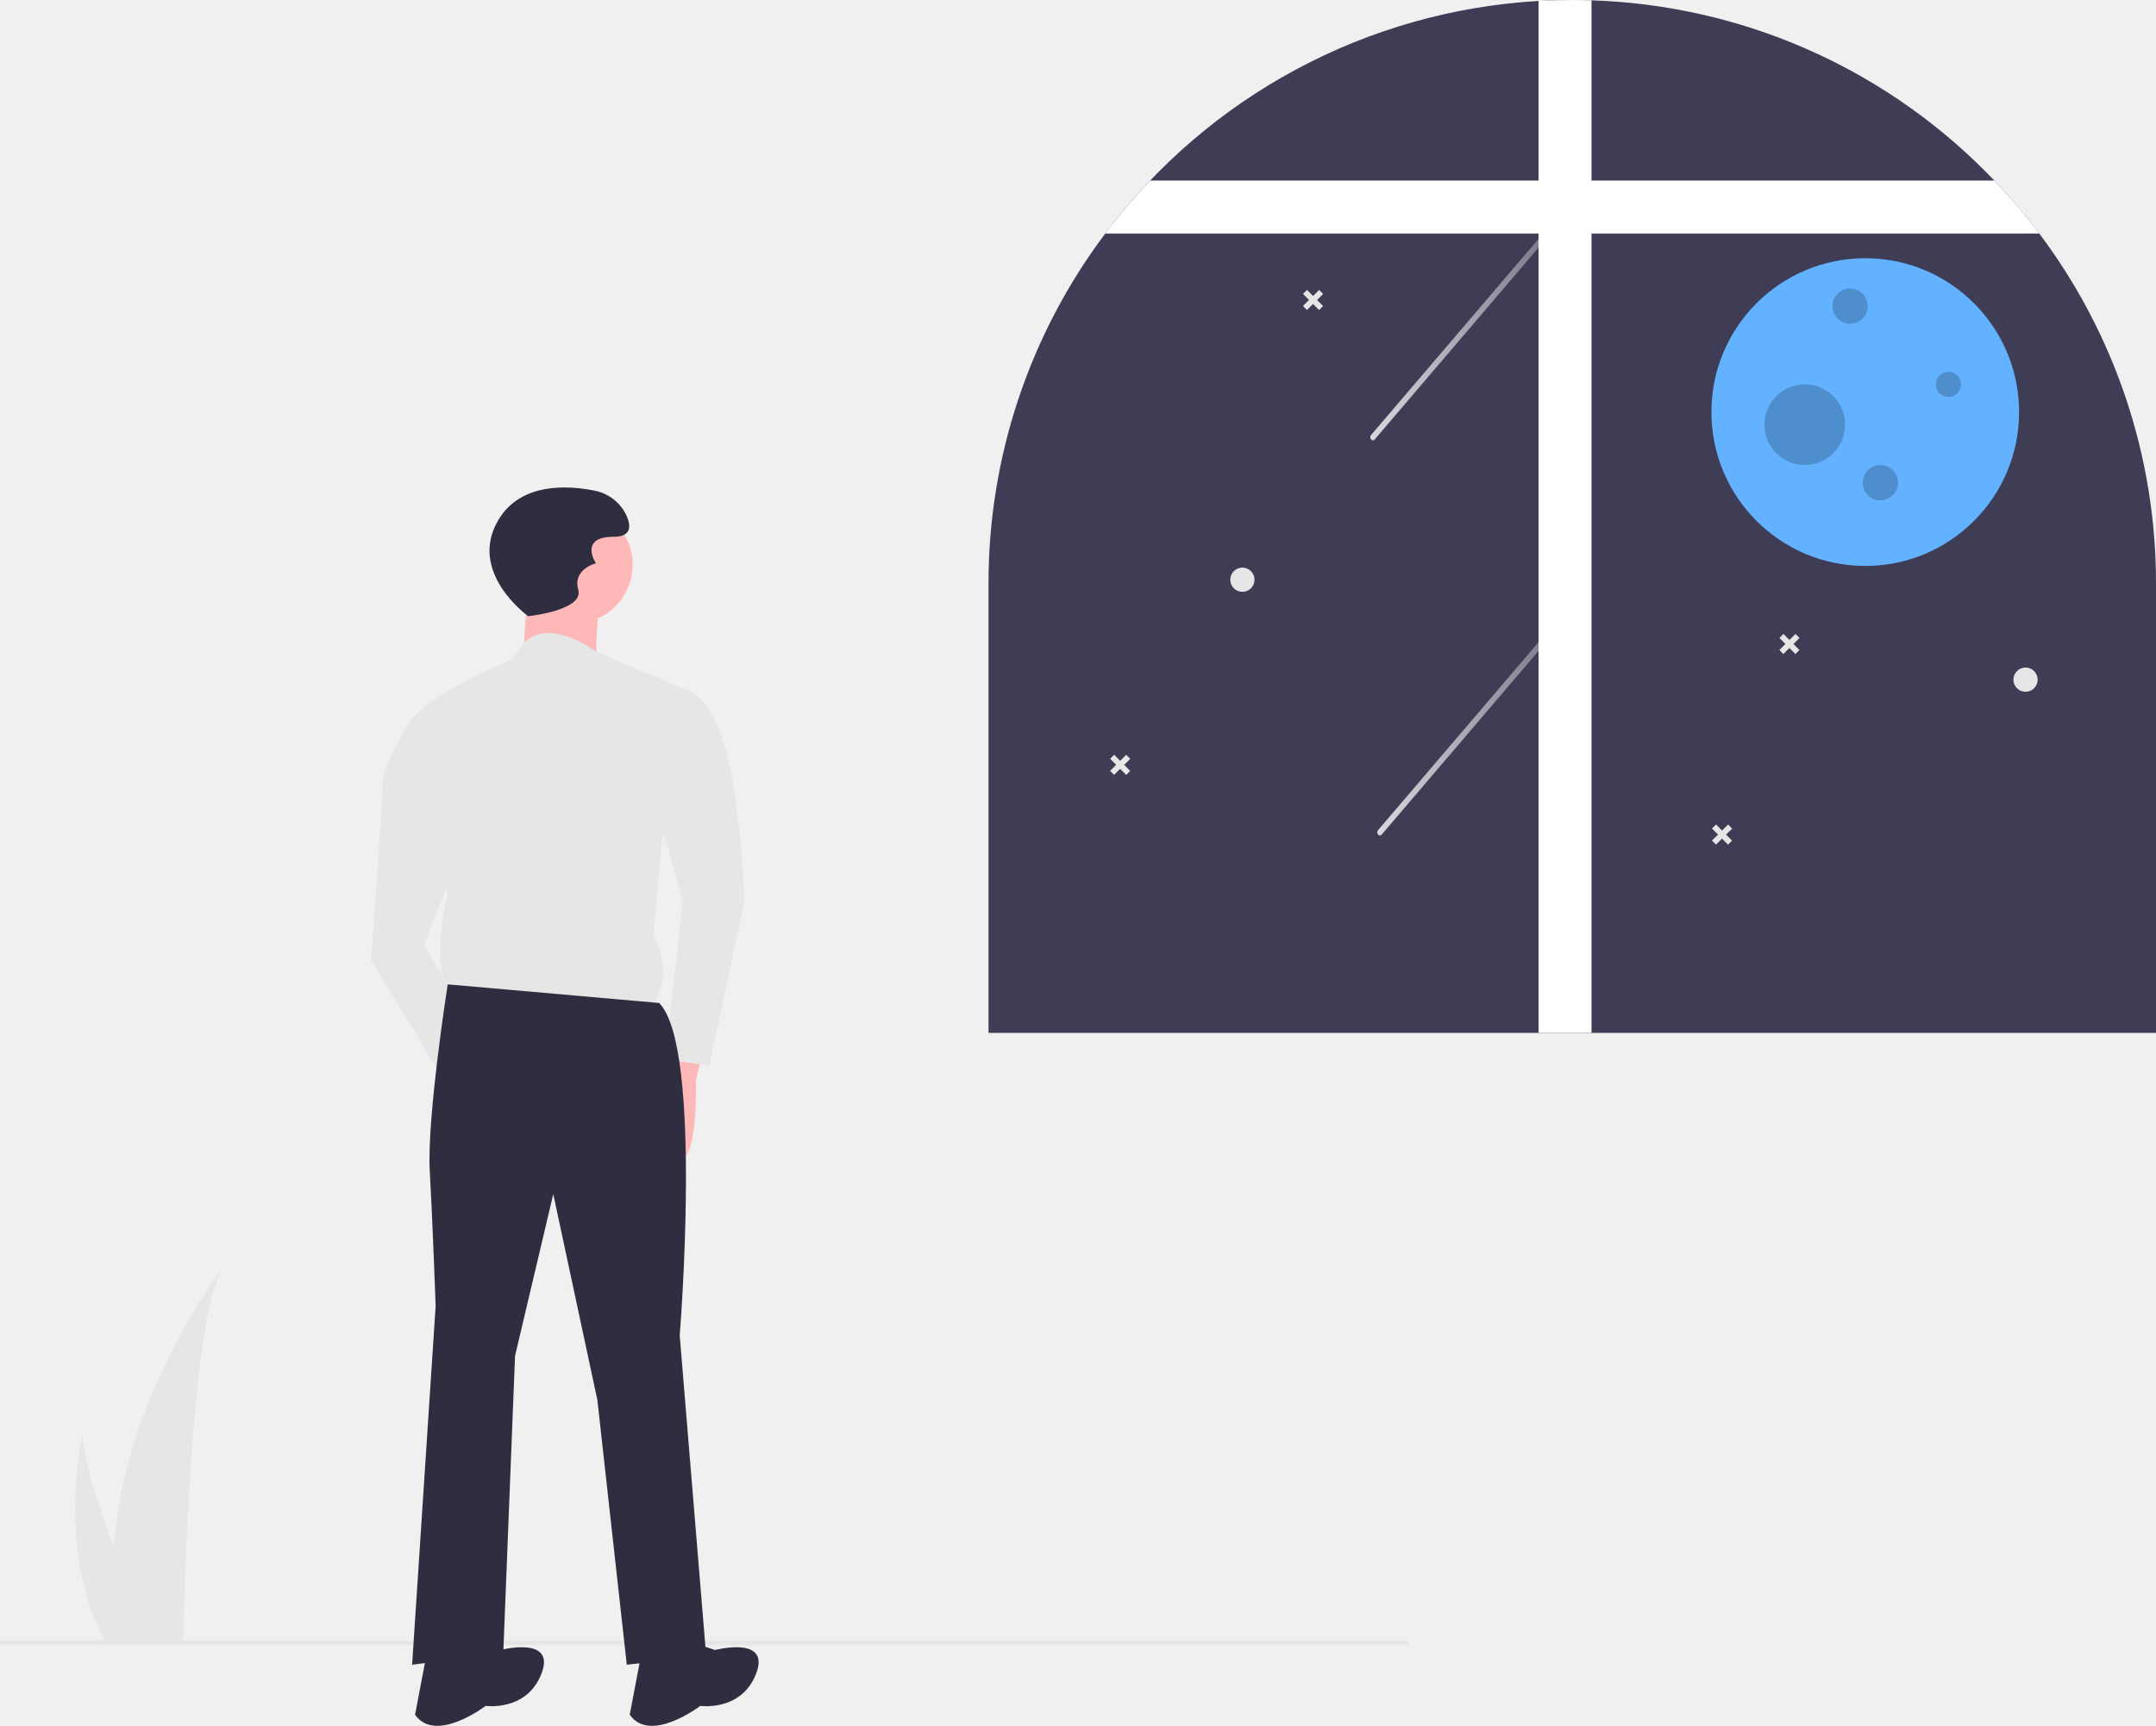
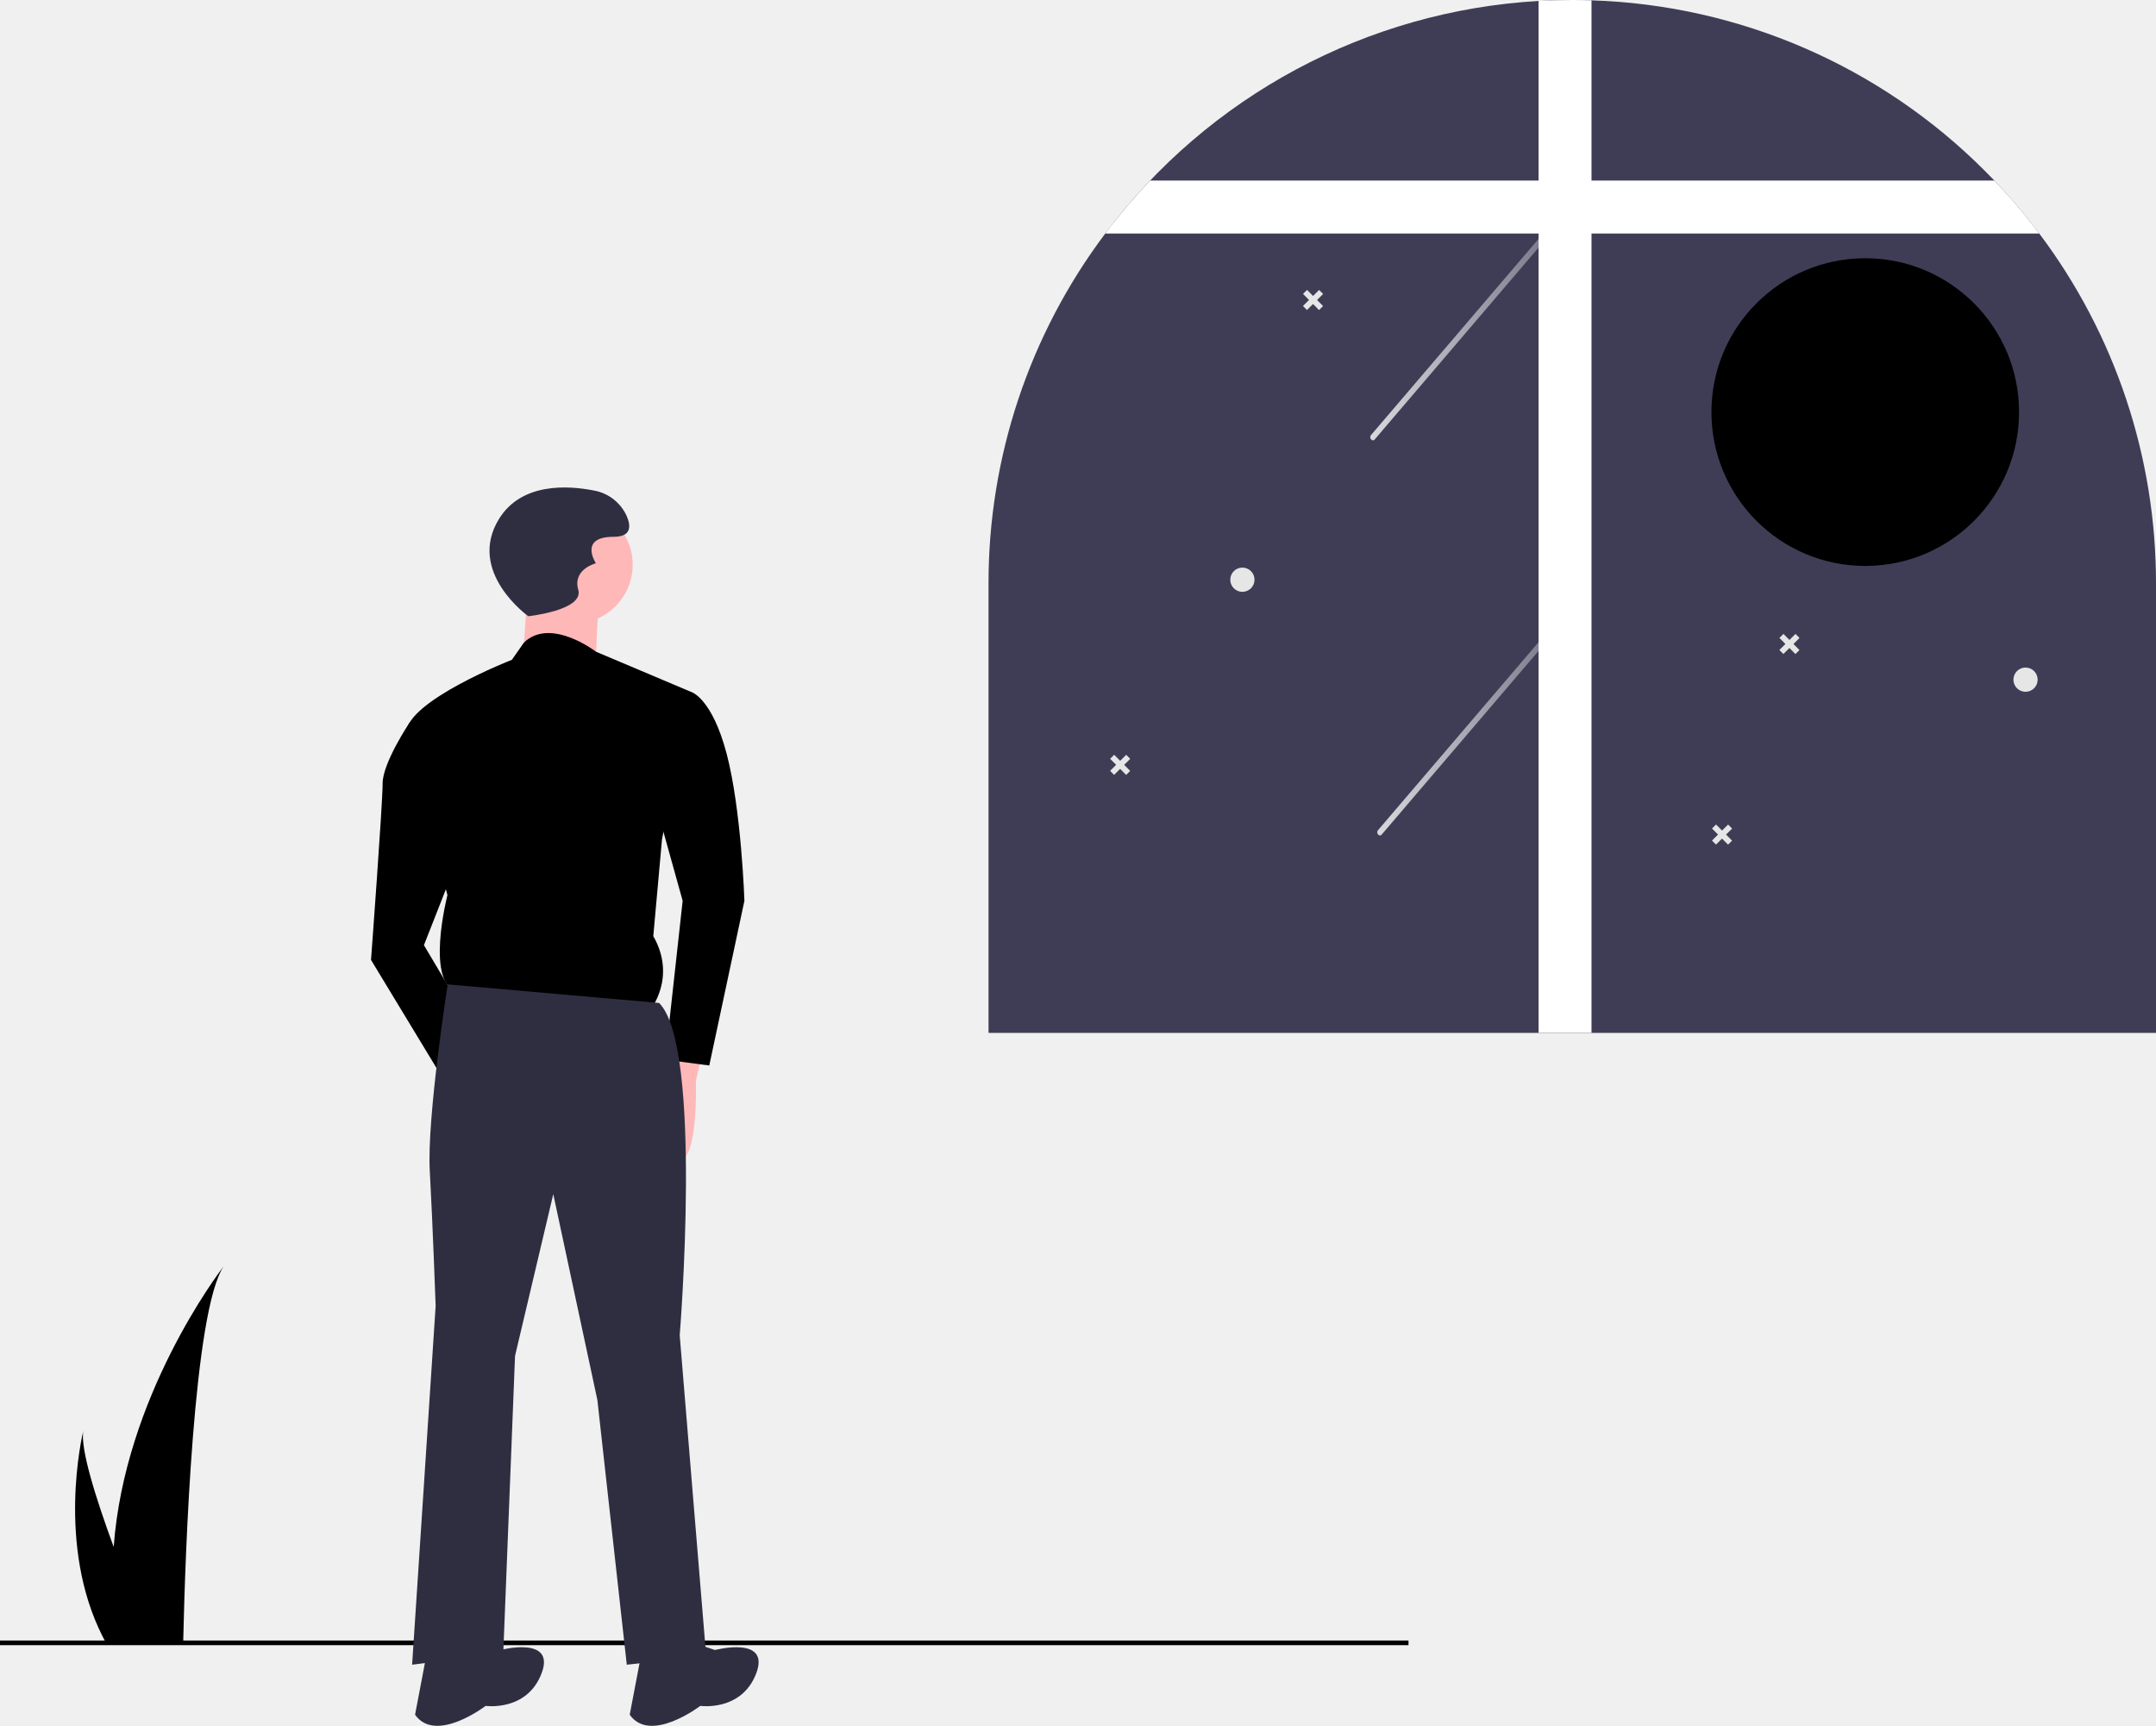
<svg xmlns="http://www.w3.org/2000/svg" xmlns:xlink="http://www.w3.org/1999/xlink" id="b775a045-a0f7-423c-8ece-7103af0a8d2a" data-name="Layer 1" width="927.76" height="742.508" viewBox="0 0 927.76 742.508">
  <defs>
    <linearGradient id="e4fa8566-8067-4800-bb45-fde9d0ef8fed" x1="728.763" y1="387.373" x2="815.573" y2="387.373" gradientUnits="userSpaceOnUse">
      <stop offset="0" stop-color="#fff" />
      <stop offset="1" stop-color="#fff" stop-opacity="0.3" />
    </linearGradient>
    <linearGradient id="aec9065a-fb64-4d23-a52d-034f51d95de1" x1="725.763" y1="217.373" x2="812.573" y2="217.373" xlink:href="#e4fa8566-8067-4800-bb45-fde9d0ef8fed" />
  </defs>
  <path d="M1063.88,329.939V523.119h-502.38V329.939a249.991,249.991,0,0,1,50.23-150.72,251.155,251.155,0,0,1,186.46-100.06q7.185-.42,14.5-.41c2.77,0,5.54.04,8.28.14a250.354,250.354,0,0,1,169.33,73.43c1.36,1.36,2.69,2.73,4.03,4.11a253.05,253.05,0,0,1,19.32,22.79A250.055,250.055,0,0,1,1063.88,329.939Z" transform="translate(-136.1201 -78.74589)" fill="#3f3d56" />
-   <circle cx="802.645" cy="177.292" r="66.193" fill="#63b2ff" />
+   <circle cx="802.645" cy="177.292" r="66.193" fill="currentColor" />
  <circle cx="796.134" cy="131.716" r="7.596" opacity="0.2" />
  <circle cx="809.156" cy="207.675" r="7.596" opacity="0.2" />
  <circle cx="838.454" cy="165.355" r="5.426" opacity="0.2" />
  <circle cx="776.602" cy="182.717" r="17.362" opacity="0.2" />
  <path d="M730.686,437.807l32.971-38.599,32.971-38.599,18.612-21.79c1.03-1.206-.559-3.086-1.589-1.881L780.679,375.538l-32.971,38.599L729.096,435.926c-1.03,1.206.559,3.086,1.589,1.881Z" transform="translate(-136.1201 -78.74589)" opacity="0.8" fill="url(#e4fa8566-8067-4800-bb45-fde9d0ef8fed)" />
  <path d="M727.686,267.807l32.971-38.599,32.971-38.599,18.612-21.79c1.03-1.206-.559-3.086-1.589-1.881L777.679,205.538l-32.971,38.599L726.096,265.926c-1.03,1.206.559,3.086,1.589,1.881Z" transform="translate(-136.1201 -78.74589)" opacity="0.8" fill="url(#aec9065a-fb64-4d23-a52d-034f51d95de1)" />
  <path d="M820.973,78.891V523.117H798.185V79.16q7.194-.419,14.502-.414C815.463,78.746,818.229,78.787,820.973,78.891Z" transform="translate(-136.1201 -78.74589)" fill="#fff" />
  <path d="M1013.648,179.221H611.725a251.945,251.945,0,0,1,19.318-22.788H994.33A251.945,251.945,0,0,1,1013.648,179.221Z" transform="translate(-136.1201 -78.74589)" fill="#fff" />
  <circle cx="871.619" cy="292.415" r="5.215" fill="#e6e6e6" />
  <circle cx="534.619" cy="249.415" r="5.215" fill="#e6e6e6" />
  <polygon points="772.631 272.745 770.028 275.331 767.442 272.727 765.707 274.451 768.292 277.054 765.689 279.64 767.412 281.375 770.016 278.79 772.601 281.393 774.337 279.669 771.751 277.066 774.354 274.481 772.631 272.745" fill="#e6e6e6" />
  <polygon points="484.631 324.745 482.028 327.331 479.442 324.727 477.707 326.451 480.292 329.054 477.689 331.64 479.412 333.375 482.016 330.79 484.601 333.393 486.337 331.669 483.751 329.066 486.354 326.481 484.631 324.745" fill="#e6e6e6" />
  <polygon points="743.631 354.745 741.028 357.331 738.442 354.727 736.707 356.451 739.292 359.054 736.689 361.64 738.412 363.375 741.016 360.79 743.601 363.393 745.337 361.669 742.751 359.066 745.354 356.481 743.631 354.745" fill="#e6e6e6" />
  <polygon points="567.631 124.745 565.028 127.331 562.442 124.727 560.707 126.451 563.292 129.054 560.689 131.64 562.412 133.375 565.016 130.79 567.601 133.393 569.337 131.669 566.751 129.066 569.354 126.481 567.631 124.745" fill="#e6e6e6" />
-   <rect y="705.803" width="606.096" height="2" fill="#e6e6e6" />
-   <path d="M232.544,623.31c-13.25,18.73-16.75,125.33-17.53,159.5-.02.77-.04,1.5-.05,2.19h-33.54c-.41-.73-.79-1.45-1.15-2.19-19.88-39.24-8.85-86.29-8.27-88.67-1.51,7.48,5.32,29.16,13.04,50.16C189.754,679.73,230.024,626.57,232.544,623.31Z" transform="translate(-136.1201 -78.74589)" fill="#e6e6e6" />
+   <rect y="705.803" width="606.096" height="2" fill="currentColor" />
+   <path d="M232.544,623.31c-13.25,18.73-16.75,125.33-17.53,159.5-.02.77-.04,1.5-.05,2.19h-33.54c-.41-.73-.79-1.45-1.15-2.19-19.88-39.24-8.85-86.29-8.27-88.67-1.51,7.48,5.32,29.16,13.04,50.16C189.754,679.73,230.024,626.57,232.544,623.31Z" transform="translate(-136.1201 -78.74589)" fill="currentColor" />
  <path d="M439.365,527.335,435.569,543.785s1.265,37.961-8.858,34.165-7.592-36.695-7.592-36.695l8.858-16.45Z" transform="translate(-136.1201 -78.74589)" fill="#ffb8b8" />
  <circle cx="246.937" cy="242.968" r="25.307" fill="#ffb8b8" />
  <path d="M363.444,328.674l-2.531,36.695,31.634,3.796s0-30.369,2.531-34.165S363.444,328.674,363.444,328.674Z" transform="translate(-136.1201 -78.74589)" fill="#ffb8b8" />
-   <path d="M433.598,376.461l-40.991-17.317s-19.587-15.086-31.059-3.91l-5.149,7.375s-45.537,17.755-45.525,31.674l17.776,69.579s-10.089,39.235,5.098,41.752l82.255,7.52s11.376-13.929,1.238-31.635l3.76-41.76Z" transform="translate(-136.1201 -78.74589)" fill="#e6e6e6" />
-   <path d="M405.761,377.751l27.837-1.29s8.86,2.523,15.208,26.559,7.647,63.261,7.647,63.261l-15.122,70.873-18.983-2.514,7.532-68.336-12.693-45.542Z" transform="translate(-136.1201 -78.74589)" fill="#e6e6e6" />
-   <path d="M326.05,385.413,312.329,389.699s-11.567,17.247-11.56,26.104-4.995,75.926-4.995,75.926l32.947,54.382L338.821,519.53l-20.276-34.147,16.413-41.771Z" transform="translate(-136.1201 -78.74589)" fill="#e6e6e6" />
+   <path d="M433.598,376.461l-40.991-17.317s-19.587-15.086-31.059-3.91l-5.149,7.375s-45.537,17.755-45.525,31.674l17.776,69.579s-10.089,39.235,5.098,41.752l82.255,7.52s11.376-13.929,1.238-31.635l3.76-41.76Z" transform="translate(-136.1201 -78.74589)" fill="currentColor" />
+   <path d="M405.761,377.751l27.837-1.29s8.86,2.523,15.208,26.559,7.647,63.261,7.647,63.261l-15.122,70.873-18.983-2.514,7.532-68.336-12.693-45.542Z" transform="translate(-136.1201 -78.74589)" fill="currentColor" />
+   <path d="M326.05,385.413,312.329,389.699s-11.567,17.247-11.56,26.104-4.995,75.926-4.995,75.926l32.947,54.382L338.821,519.53l-20.276-34.147,16.413-41.771Z" transform="translate(-136.1201 -78.74589)" fill="currentColor" />
  <path d="M419.752,510.253l-90.975-8.004s-8.988,57.353-7.723,80.13S323.585,640.585,323.585,640.585L313.462,794.959l39.226-5.061,5.061-127.801,16.45-69.595,18.98,88.575,12.654,113.882,34.165-3.796L428.61,653.239S438.733,529.233,419.752,510.253Z" transform="translate(-136.1201 -78.74589)" fill="#2f2e41" />
  <path d="M432.406,784.836l11.388,3.796s24.042-6.327,17.715,10.123-24.042,13.919-24.042,13.919-21.511,16.45-30.369,3.796l5.061-26.573Z" transform="translate(-136.1201 -78.74589)" fill="#2f2e41" />
  <path d="M340.035,784.836l11.388,3.796s24.042-6.327,17.715,10.123-24.042,13.919-24.042,13.919S323.585,829.124,314.727,816.47l5.061-26.573Z" transform="translate(-136.1201 -78.74589)" fill="#2f2e41" />
  <path d="M363.444,343.858s-26.573-18.98-12.654-41.757c9.656-15.801,29.665-14.55,41.015-12.302a19.175,19.175,0,0,1,14.028,11.037c1.898,4.429,1.898,8.858-5.694,8.858-15.184,0-7.592,11.388-7.592,11.388s-10.123,2.531-7.592,11.388S363.444,343.858,363.444,343.858Z" transform="translate(-136.1201 -78.74589)" fill="#2f2e41" />
</svg>
